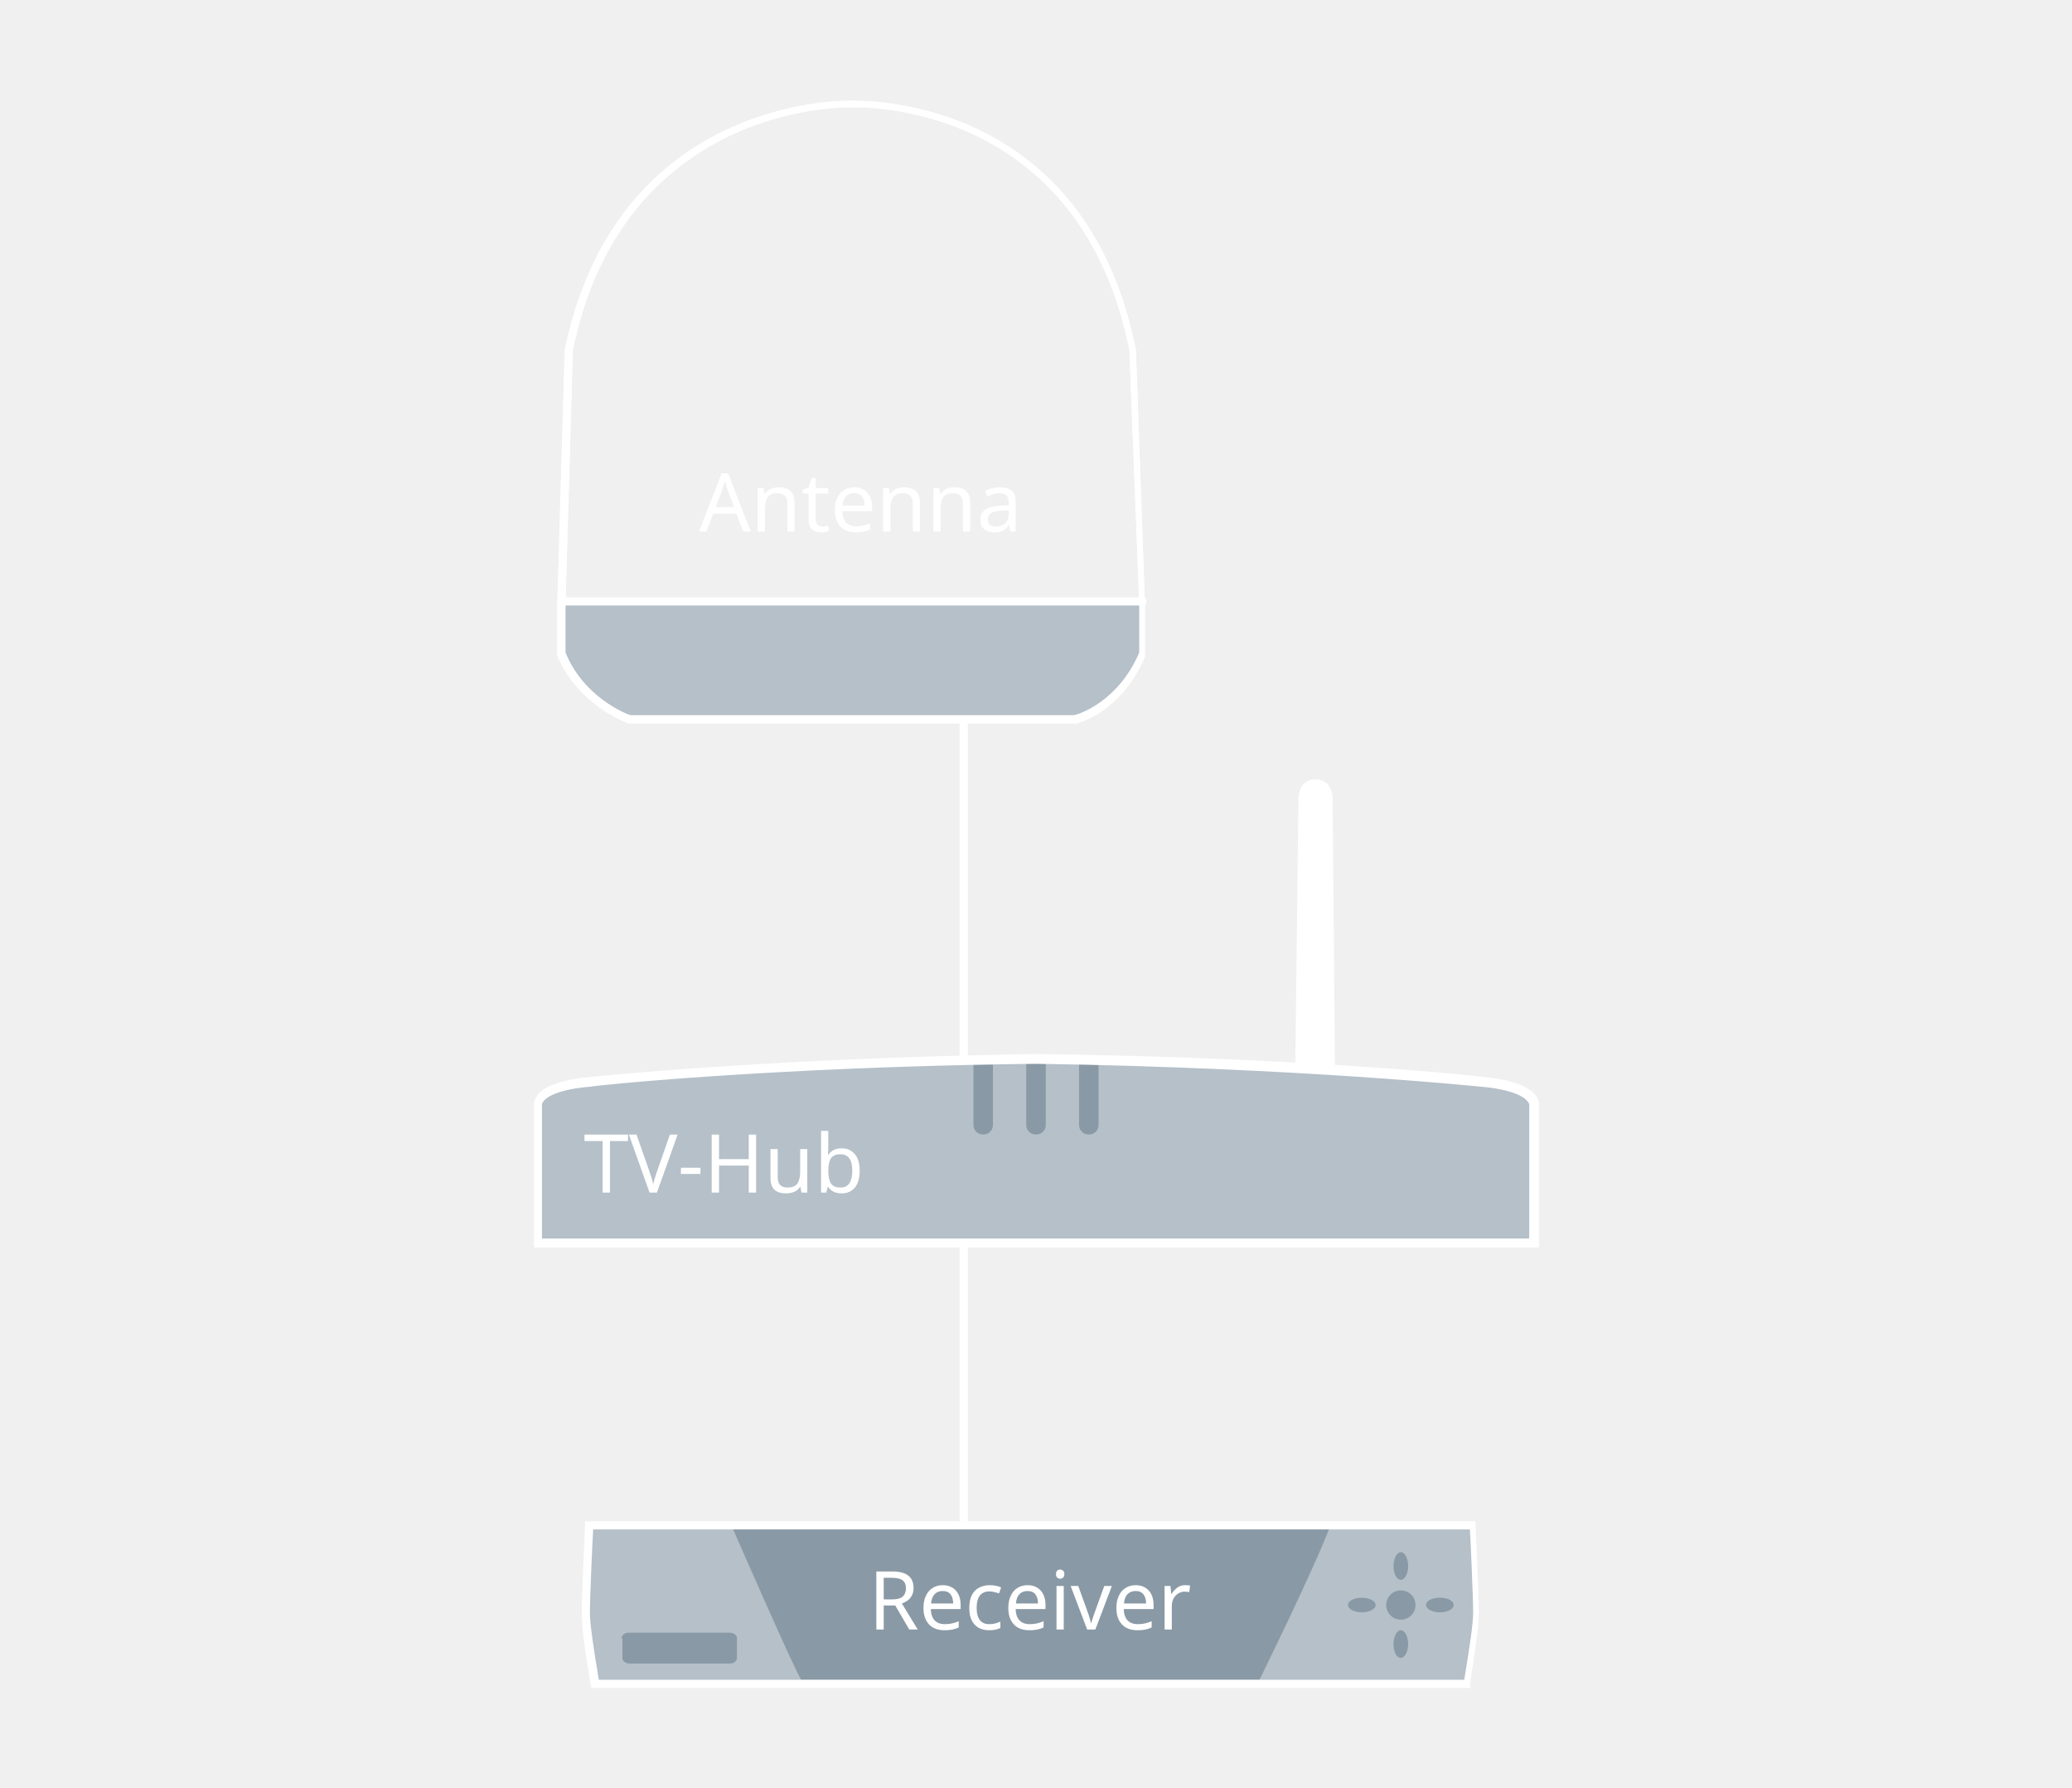
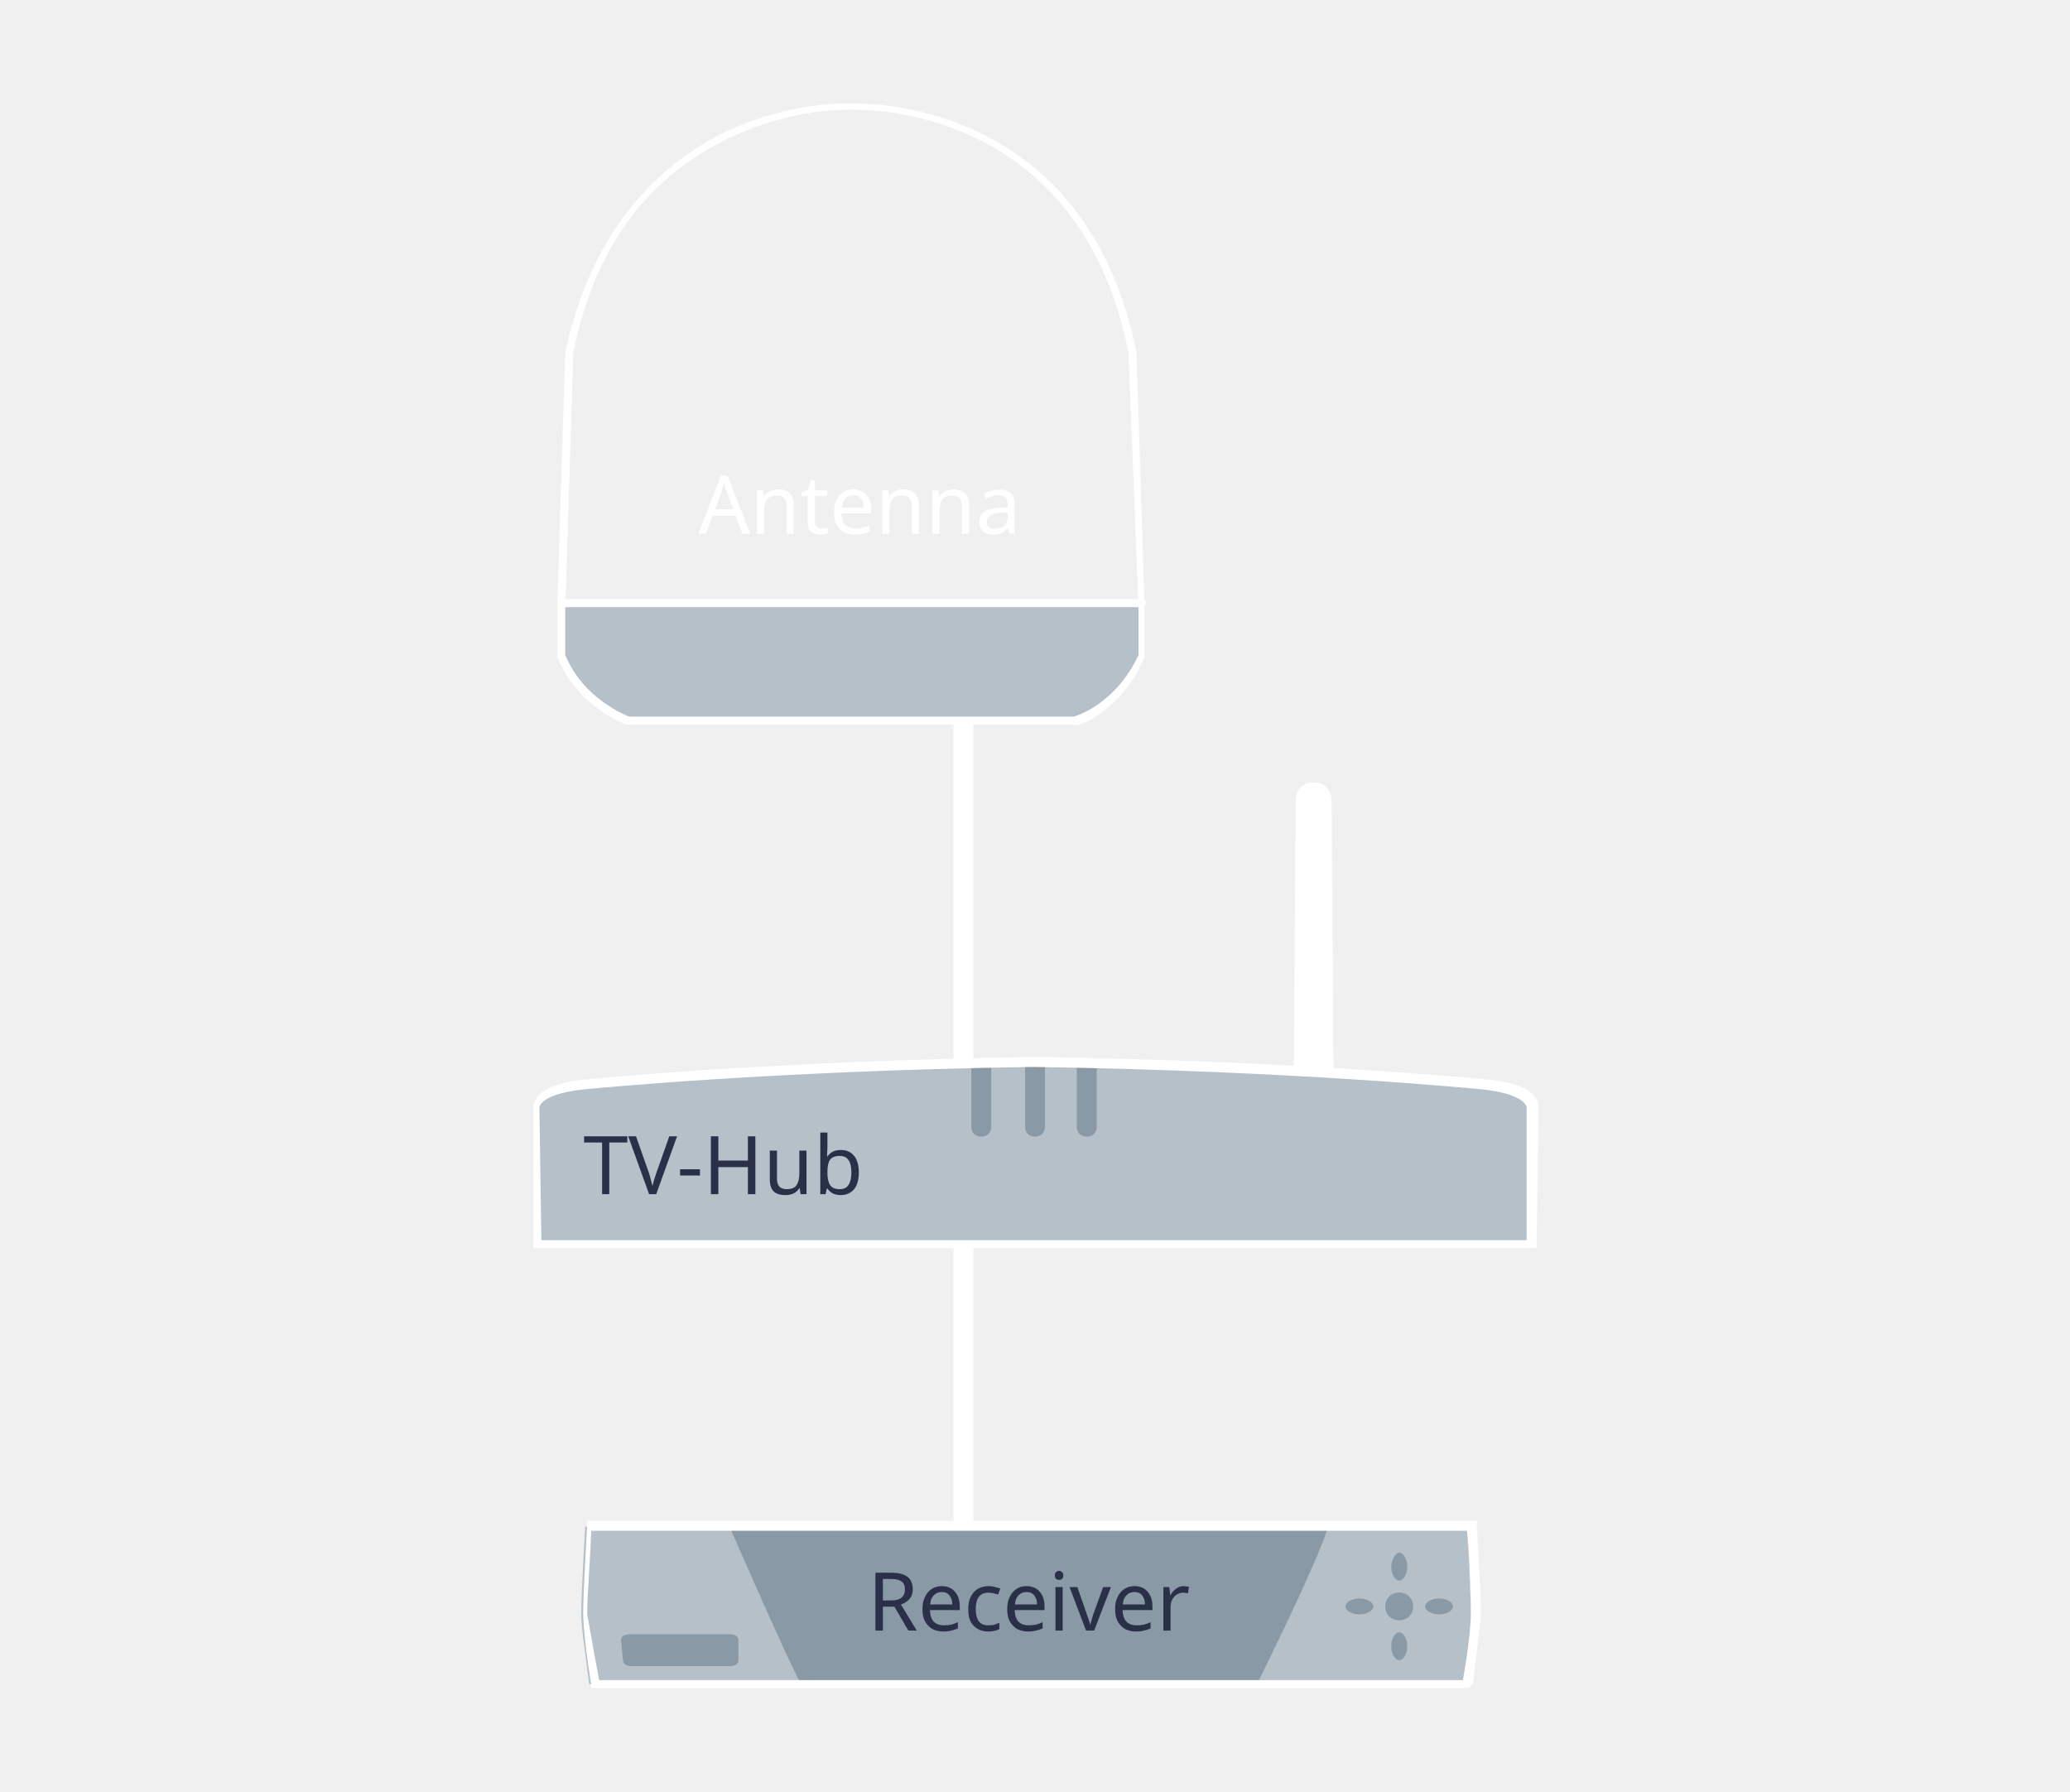
- <svg xmlns="http://www.w3.org/2000/svg" version="1.1" id="Layer_1" x="0px" y="0px" viewBox="0 0 255 220" enable-background="new 0 0 255 220" xml:space="preserve">
+ <svg xmlns="http://www.w3.org/2000/svg" version="1.1" id="Layer_1" x="0px" y="0px" viewBox="0 0 104 90" enable-background="new 0 0 104 90" xml:space="preserve">
  <g>
-     <line fill="none" stroke="#FFFFFF" stroke-miterlimit="10" x1="118.6" y1="89" x2="118.6" y2="187.2" />
-     <path fill="#FFFFFF" d="M132.3,89H77.4l-0.1,0c-0.2-0.1-6.1-2.2-8.7-8.3l0-0.1v-6.5l0.9-31l0,0c2.6-12.6,9-21.6,19-26.7   c7.7-3.9,15-4,15.8-4l0.1,0c0.1,0,0.3,0,0.7,0c4.8,0,28.9,1.5,34.7,30.7l0,0.1l1.1,31l0,6.5l0,0.1c-1.5,3.6-3.8,5.7-5.4,6.8   C133.8,88.6,132.4,89,132.3,89L132.3,89z M77.6,88h54.6c0.5-0.1,5.4-1.6,8-7.7v-6.3L139,43.1c-5.7-28.4-29.2-29.9-33.8-29.9   c-0.4,0-0.6,0-0.7,0l0,0l-0.1,0c-0.8,0-7.9,0.1-15.4,3.9c-9.7,5-16,13.7-18.5,26l-0.9,30.9l0,6.3C71.8,85.7,76.9,87.8,77.6,88z" />
-     <path fill="#B5C0C9" d="M69.1,74.3v6.4c2.1,5.6,8.5,7.8,8.5,7.8h54.9c5.3-1.1,8.1-7.8,8.1-7.8v-6.4H69.1z" />
-     <path fill="#FFFFFF" d="M140.6,74.5H69.1c-0.3,0-0.5-0.2-0.5-0.5c0-0.3,0.2-0.5,0.5-0.5h71.5c0.3,0,0.5,0.2,0.5,0.5   C141.1,74.3,140.9,74.5,140.6,74.5z" />
-     <path fill="#FFFFFF" d="M132.2,89H77.5c-0.1,0-0.1,0-0.2,0c-0.2-0.1-6.1-2.2-8.7-8.3c0-0.1,0-0.1,0-0.2v-6.4l0.9-30.9   c0,0,0-0.1,0-0.1c2.6-12.6,9-21.6,19-26.7c7.7-3.9,15-4,15.8-4l0.1,0c0.1,0,0.3,0,0.7,0c4.8,0,28.9,1.5,34.7,30.7c0,0,0,0,0,0.1   l1.1,31l0,6.4c0,0.1,0,0.1,0,0.2c-1.5,3.6-3.8,5.7-5.4,6.8c-1.8,1.2-3.2,1.5-3.3,1.5C132.3,89,132.2,89,132.2,89z M77.6,88h54.6   c0.5-0.1,5.4-1.6,8-7.7v-6.3L139,43.1c-5.7-28.4-29.2-29.9-33.8-29.9c-0.4,0-0.6,0-0.7,0c0,0,0,0,0,0l-0.1,0   c-0.8,0-7.9,0.1-15.4,3.9c-9.7,5-16,13.7-18.5,26l-0.9,30.9l0,6.3C71.8,85.7,76.9,87.8,77.6,88z" />
+     <line fill="none" stroke="#FFFFFF" stroke-miterlimit="10" x1="48.4" y1="36.4" x2="48.4" y2="76.5" />
+     <path fill="#FFFFFF" d="M54,36.4H31.6h0c-0.1,0-2.5-0.9-3.5-3.4v0v-2.7l0.4-12.6l0,0c1.1-5.1,3.7-8.8,7.7-10.9   c3.1-1.6,6.1-1.6,6.4-1.6h0c0,0,0.1,0,0.3,0c2,0,11.8,0.6,14.2,12.5v0l0.4,12.6v2.7v0c-0.6,1.5-1.5,2.3-2.2,2.8   C54.6,36.3,54,36.4,54,36.4L54,36.4z M31.6,36h22.3c0.2,0,2.2-0.7,3.3-3.1v-2.6l-0.5-12.6C54.4,6.1,44.8,5.5,42.9,5.5   c-0.2,0-0.2,0-0.3,0l0,0h0c-0.3,0-3.2,0-6.3,1.6c-4,2-6.5,5.6-7.5,10.6l-0.4,12.6v2.6C29.3,35.1,31.4,35.9,31.6,36z" />
+     <path fill="#B5C0C9" d="M28.2,30.4v2.6c0.9,2.3,3.5,3.2,3.5,3.2H54c2.2-0.4,3.3-3.2,3.3-3.2v-2.6H28.2z" />
+     <path fill="#FFFFFF" d="M57.3,30.5H28.2c-0.1,0-0.2-0.1-0.2-0.2c0-0.1,0.1-0.2,0.2-0.2h29.2c0.1,0,0.2,0.1,0.2,0.2   C57.5,30.4,57.5,30.5,57.3,30.5z" />
+     <path fill="#FFFFFF" d="M53.9,36.4H31.6c0,0,0,0-0.1,0c-0.1,0-2.5-0.9-3.5-3.4c0,0,0,0,0-0.1v-2.6l0.4-12.6v0   c1.1-5.1,3.7-8.8,7.7-10.9c3.1-1.6,6.1-1.6,6.4-1.6h0c0,0,0.1,0,0.3,0c2,0,11.8,0.6,14.2,12.5c0,0,0,0,0,0l0.4,12.6V33   c0,0,0,0,0,0.1c-0.6,1.5-1.5,2.3-2.2,2.8C54.5,36.4,54,36.5,53.9,36.4C54,36.4,53.9,36.4,53.9,36.4z M31.6,36h22.3   c0.2,0,2.2-0.7,3.3-3.1v-2.6l-0.5-12.6C54.4,6.1,44.8,5.5,42.9,5.5c-0.2,0-0.2,0-0.3,0l0,0h0c-0.3,0-3.2,0-6.3,1.6   c-4,2-6.5,5.6-7.5,10.6l-0.4,12.6v2.6C29.3,35.1,31.4,35.9,31.6,36z" />
    <g>
-       <path fill="#B5C0C9" d="M127.1,207.2h53.2c0.4-2.3,1.1-6.9,1.1-8.7c0-2.5-0.4-10.8-0.4-10.8h-54h-0.8h-54c0,0-0.4,8.3-0.4,10.8    c0,1.8,0.7,6.4,1.1,8.7h53.2H127.1z" />
-       <path fill="#B5C0C9" d="M180.3,207.3H73c0,0-0.1,0-0.1-0.1c-0.7-4.4-1.1-7.4-1.1-8.7c0-2.5,0.4-10.7,0.4-10.8c0,0,0-0.1,0.1-0.1    H181c0,0,0.1,0,0.1,0.1c0,0.1,0.4,8.3,0.4,10.8C181.5,199.8,181.1,202.8,180.3,207.3C180.4,207.3,180.4,207.3,180.3,207.3z     M73,207.1h107.2c0.7-4.4,1.1-7.4,1.1-8.6c0-2.3-0.4-9.8-0.4-10.7H72.4c0,0.8-0.4,8.4-0.4,10.7C71.9,199.8,72.3,202.8,73,207.1z" />
-       <path fill="#8999A5" d="M90.1,187.9c0,0,7.6,17.4,8.5,18.8H155c0,0,6.8-13.8,8.7-18.9L90.1,187.9z" />
-       <path fill="#231F20" d="M152.6,207.3H90.3c0,0-0.1,0-0.1-0.1s0-0.1,0.1-0.1h62.4C152.7,207.2,152.7,207.2,152.6,207.3    C152.7,207.3,152.7,207.3,152.6,207.3z" />
+       <path fill="#B5C0C9" d="M51.8,84.6h21.7c0.2-0.9,0.4-2.8,0.4-3.5c0-1-0.2-4.4-0.2-4.4h-22h-0.3h-22c0,0-0.2,3.4-0.2,4.4    c0,0.7,0.3,2.6,0.4,3.5h21.7H51.8z" />
+       <path fill="#B5C0C9" d="M73.5,84.7H29.8c0,0,0,0,0,0c-0.3-1.8-0.4-3-0.4-3.5c0-1,0.2-4.4,0.2-4.4c0,0,0,0,0,0h44.3c0,0,0,0,0,0    s0.2,3.4,0.2,4.4C74,81.6,73.9,82.8,73.5,84.7C73.6,84.7,73.6,84.7,73.5,84.7z M29.8,84.6h43.7c0.3-1.8,0.4-3,0.4-3.5    c0-0.9-0.2-4-0.2-4.4H29.5c0,0.3-0.2,3.4-0.2,4.4C29.3,81.6,29.5,82.8,29.8,84.6z" />
+       <path fill="#8999A5" d="M36.7,76.8c0,0,3.1,7.1,3.5,7.7h23c0,0,2.8-5.6,3.5-7.7L36.7,76.8z" />
+       <path fill="#231F20" d="M62.2,84.7H36.8c0,0,0,0,0,0s0,0,0,0L62.2,84.7C62.3,84.6,62.3,84.6,62.2,84.7    C62.3,84.7,62.3,84.7,62.2,84.7z" />
      <g>
        <g>
          <g>
-             <path fill="#8999A5" d="M169.3,197.5c0,0.5-0.8,0.9-1.7,0.9c-0.9,0-1.7-0.4-1.7-0.9c0-0.5,0.7-0.9,1.7-0.9       C168.5,196.6,169.3,197,169.3,197.5z" />
-             <path fill="#8999A5" d="M178.9,197.5c0,0.5-0.8,0.9-1.7,0.9c-0.9,0-1.7-0.4-1.7-0.9c0-0.5,0.7-0.9,1.7-0.9       C178.2,196.6,178.9,197,178.9,197.5z" />
+             <path fill="#8999A5" d="M69,80.7c0,0.2-0.3,0.4-0.7,0.4s-0.7-0.2-0.7-0.4c0-0.2,0.3-0.4,0.7-0.4C68.7,80.3,69,80.5,69,80.7z" />
+             <path fill="#8999A5" d="M73,80.7c0,0.2-0.3,0.4-0.7,0.4s-0.7-0.2-0.7-0.4c0-0.2,0.3-0.4,0.7-0.4S73,80.5,73,80.7z" />
          </g>
          <g>
-             <path fill="#8999A5" d="M172.4,200.6c0.5,0,0.9,0.8,0.9,1.7c0,0.9-0.4,1.7-0.9,1.7c-0.5,0-0.9-0.7-0.9-1.7       C171.5,201.4,171.9,200.6,172.4,200.6z" />
-             <path fill="#8999A5" d="M172.4,191c0.5,0,0.9,0.8,0.9,1.7c0,0.9-0.4,1.7-0.9,1.7c-0.5,0-0.9-0.7-0.9-1.7       C171.5,191.8,171.9,191,172.4,191z" />
+             <path fill="#8999A5" d="M70.3,82c0.2,0,0.4,0.3,0.4,0.7s-0.2,0.7-0.4,0.7c-0.2,0-0.4-0.3-0.4-0.7C69.9,82.3,70.1,82,70.3,82z" />
+             <path fill="#8999A5" d="M70.3,78c0.2,0,0.4,0.3,0.4,0.7c0,0.4-0.2,0.7-0.4,0.7c-0.2,0-0.4-0.3-0.4-0.7       C69.9,78.4,70.1,78,70.3,78z" />
          </g>
        </g>
-         <path fill="#8999A5" d="M174.2,197.5c0,1-0.8,1.8-1.8,1.8c-1,0-1.8-0.8-1.8-1.8c0-1,0.8-1.8,1.8-1.8     C173.4,195.7,174.2,196.5,174.2,197.5z" />
+         <path fill="#8999A5" d="M71,80.7c0,0.4-0.3,0.7-0.7,0.7s-0.7-0.3-0.7-0.7s0.3-0.7,0.7-0.7S71,80.3,71,80.7z" />
      </g>
-       <path fill="#FFFFFF" d="M181,207.7H72.8l-0.1-0.4c-0.8-4.5-1.1-7.5-1.1-8.8c0-2.5,0.4-10.5,0.4-10.8l0-0.5h109.6l0,0.5    c0,0.3,0.4,8.3,0.4,10.8c0,1.4-0.4,4.3-1.1,8.8L181,207.7z M73.7,206.7h106.5c0.7-4.2,1.1-7,1.1-8.2c0-2.1-0.3-8.5-0.4-10.3H73    c-0.1,1.8-0.4,8.2-0.4,10.3C72.6,199.7,73,202.6,73.7,206.7z" />
-       <path fill="#8999A5" d="M76.5,201.6c0-0.4,0.4-0.7,0.9-0.7h12.4c0.5,0,0.9,0.3,0.9,0.7v2.4c0,0.4-0.4,0.7-0.9,0.7H77.5    c-0.5,0-0.9-0.3-0.9-0.7V201.6z" />
+       <path fill="#FFFFFF" d="M73.8,84.8H29.7l0-0.2c-0.3-1.8-0.4-3.1-0.4-3.6c0-1,0.2-4.3,0.2-4.4v-0.2h44.7v0.2c0,0.1,0.2,3.4,0.2,4.4    c0,0.6-0.2,1.8-0.4,3.6L73.8,84.8z M30.1,84.4h43.4c0.3-1.7,0.4-2.9,0.4-3.3c0-0.9-0.1-3.5-0.2-4.2h-44c0,0.7-0.2,3.3-0.2,4.2    C29.6,81.6,29.8,82.8,30.1,84.4z" />
+       <path fill="#8999A5" d="M31.2,82.4c0-0.2,0.2-0.3,0.4-0.3h5.1c0.2,0,0.4,0.1,0.4,0.3v1c0,0.2-0.2,0.3-0.4,0.3h-5    c-0.2,0-0.4-0.1-0.4-0.3L31.2,82.4L31.2,82.4z" />
    </g>
    <g>
-       <path fill="#FFFFFF" d="M164.3,132.3L164,98.2c0,0,0-2.3-2.1-2.3h0c-2.1,0-2.1,2.3-2.1,2.3l-0.4,34.1H164.3z" />
-       <path fill="#B5C0C9" d="M127.5,152.9h61.3V136c0,0,0.4-2.2-6.6-2.9c0,0-21.6-2.3-54.5-2.8h-0.4c-32.9,0.4-54.5,2.8-54.5,2.8    c-7,0.6-6.6,2.9-6.6,2.9v16.9H127.5L127.5,152.9z" />
-       <path fill="#8999A5" d="M122.2,138.4c0,0.7-0.5,1.2-1.2,1.2l0,0c-0.7,0-1.2-0.5-1.2-1.2V131h2.4V138.4z" />
-       <path fill="#8999A5" d="M128.7,138.4c0,0.7-0.5,1.2-1.2,1.2l0,0c-0.7,0-1.2-0.5-1.2-1.2v-7.5h2.4V138.4z" />
-       <path fill="#8999A5" d="M135.2,138.4c0,0.7-0.5,1.2-1.2,1.2l0,0c-0.7,0-1.2-0.5-1.2-1.2v-7.5h2.4V138.4z" />
-       <path fill="#FFFFFF" d="M189.3,153.5H65.7V136c0-0.2,0-0.6,0.4-1.2c0.9-1.2,3.2-2,6.7-2.3c0.2,0,22-2.3,54.5-2.8h0.4    c32.5,0.4,54.3,2.7,54.6,2.8c3.5,0.3,5.8,1.1,6.7,2.3c0.4,0.5,0.4,1,0.4,1.2V153.5z M66.8,152.4h121.4v-16.5l0,0    c0,0-0.2-1.7-6.1-2.2c-0.2,0-22-2.3-54.5-2.8h-0.4c-32.4,0.4-54.2,2.7-54.4,2.8c-6,0.5-6.1,2.2-6.1,2.2l0,0.1l0,0V152.4z" />
+       <path fill="#FFFFFF" d="M67,54.1l-0.1-13.9c0,0,0-0.9-0.9-0.9l0,0c-0.9,0-0.9,0.9-0.9,0.9L65,54.1C65,54.1,67,54.1,67,54.1z" />
+       <path fill="#B5C0C9" d="M52,62.5h25v-6.9c0,0,0.2-0.9-2.7-1.2c0,0-8.8-0.9-22.2-1.1h-0.2c-13.4,0.2-22.2,1.1-22.2,1.1    c-2.9,0.2-2.7,1.2-2.7,1.2v6.9H52L52,62.5z" />
+       <path fill="#8999A5" d="M49.8,56.6c0,0.3-0.2,0.5-0.5,0.5l0,0c-0.3,0-0.5-0.2-0.5-0.5v-3h1C49.8,53.6,49.8,56.6,49.8,56.6z" />
+       <path fill="#8999A5" d="M52.5,56.6c0,0.3-0.2,0.5-0.5,0.5l0,0c-0.3,0-0.5-0.2-0.5-0.5v-3.1h1V56.6z" />
+       <path fill="#8999A5" d="M55.1,56.6c0,0.3-0.2,0.5-0.5,0.5l0,0c-0.3,0-0.5-0.2-0.5-0.5v-3.1h1V56.6z" />
+       <path fill="#FFFFFF" d="M77.2,62.7H26.8v-7.1c0-0.1,0-0.2,0.2-0.5c0.4-0.5,1.3-0.8,2.7-0.9c0.1,0,9-0.9,22.2-1.1h0.2    c13.3,0.2,22.1,1.1,22.3,1.1c1.4,0.1,2.4,0.4,2.7,0.9c0.2,0.2,0.2,0.4,0.2,0.5L77.2,62.7L77.2,62.7z M27.2,62.3h49.5v-6.7l0,0    c0,0-0.1-0.7-2.5-0.9c-0.1,0-9-0.9-22.2-1.1h-0.2c-13.2,0.2-22.1,1.1-22.2,1.1c-2.4,0.2-2.5,0.9-2.5,0.9v0l0,0L27.2,62.3    L27.2,62.3z" />
    </g>
-     <rect x="68.7" y="58.2" fill="none" width="71.9" height="10.3" />
-     <text transform="matrix(1 0 0 1 86.0194 65.4156)" fill="#FFFFFF" font-family="'Helvetica-Light'" font-size="10">Antenna</text>
-     <rect x="71.8" y="139.6" fill="none" width="71.9" height="10.3" />
-     <text transform="matrix(1 0 0 1 71.8363 146.7522)" fill="#FFFFFF" font-family="'Helvetica-Light'" font-size="10">TV-Hub</text>
-     <rect x="71.8" y="193.3" fill="none" width="109.6" height="10.3" />
-     <text transform="matrix(1 0 0 1 106.8831 200.5091)" fill="#FFFFFF" font-family="'Helvetica-Light'" font-size="10">Receiver</text>
+     <rect x="28" y="23.9" fill="none" width="29.3" height="4.2" />
+     <text transform="matrix(1 0 0 1 35.0826 26.8163)" fill="#FFFFFF" font-family="'Helvetica-Light'" font-size="4.078">Antenna</text>
+     <rect x="29.3" y="57.1" fill="none" width="29.3" height="4.2" />
+     <text transform="matrix(1 0 0 1 29.2979 59.9893)" fill="#293047" font-family="'Helvetica-Light'" font-size="4.078">TV-Hub</text>
+     <rect x="29.3" y="79" fill="none" width="44.7" height="4.2" />
+     <text transform="matrix(1 0 0 1 43.5918 81.9141)" fill="#293047" font-family="'Helvetica-Light'" font-size="4.078">Receiver</text>
  </g>
</svg>
